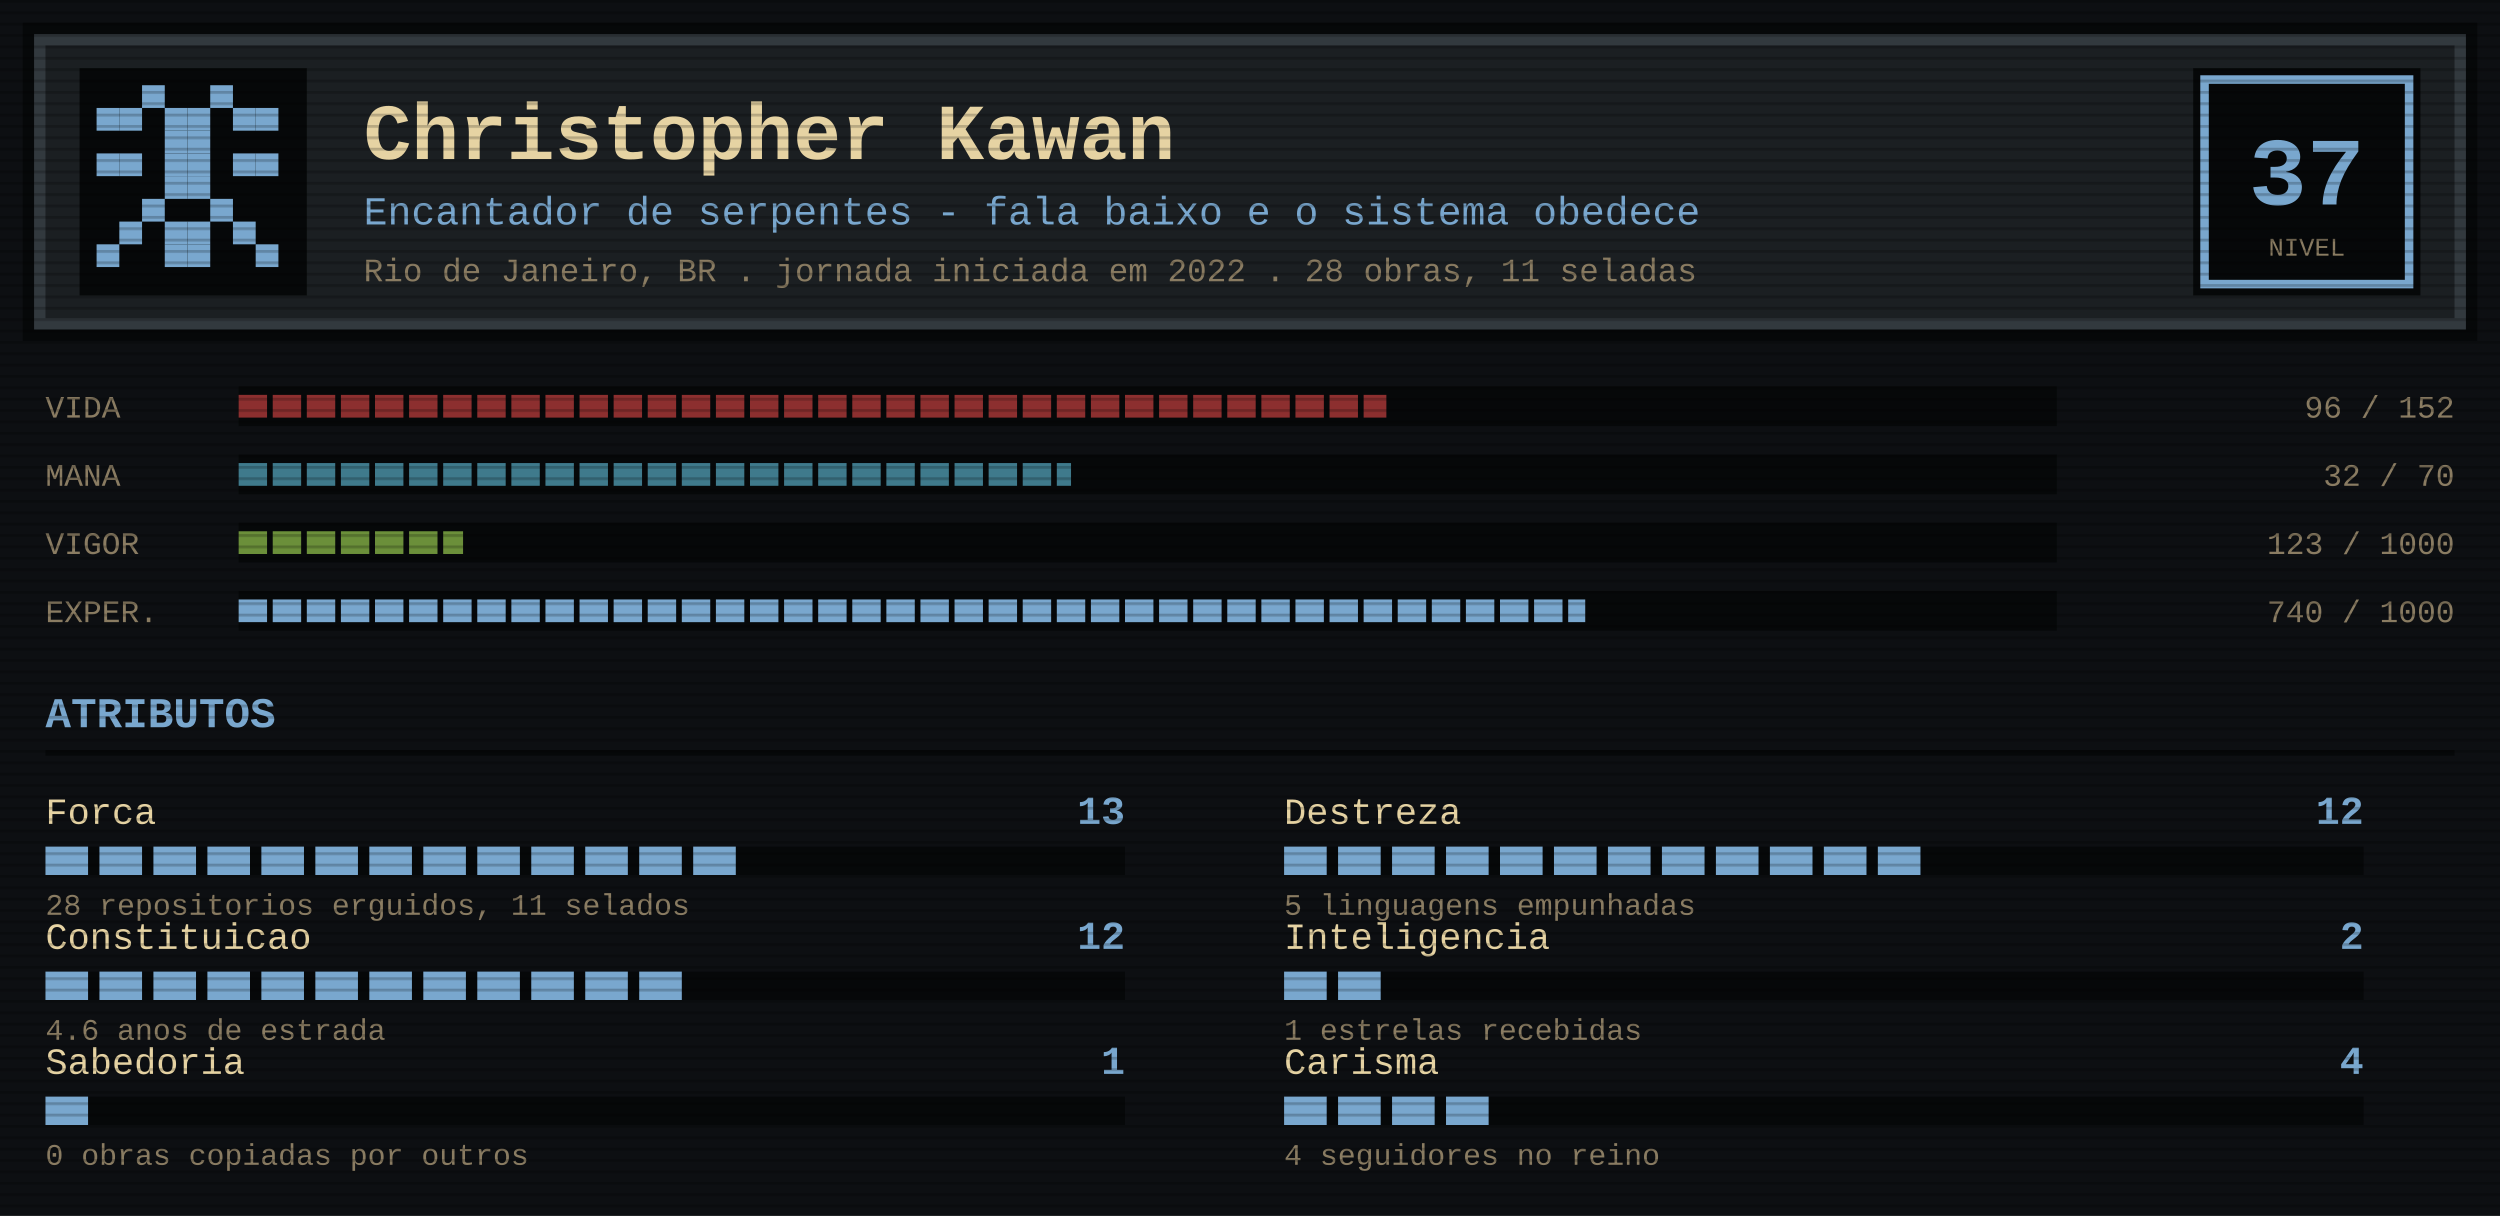
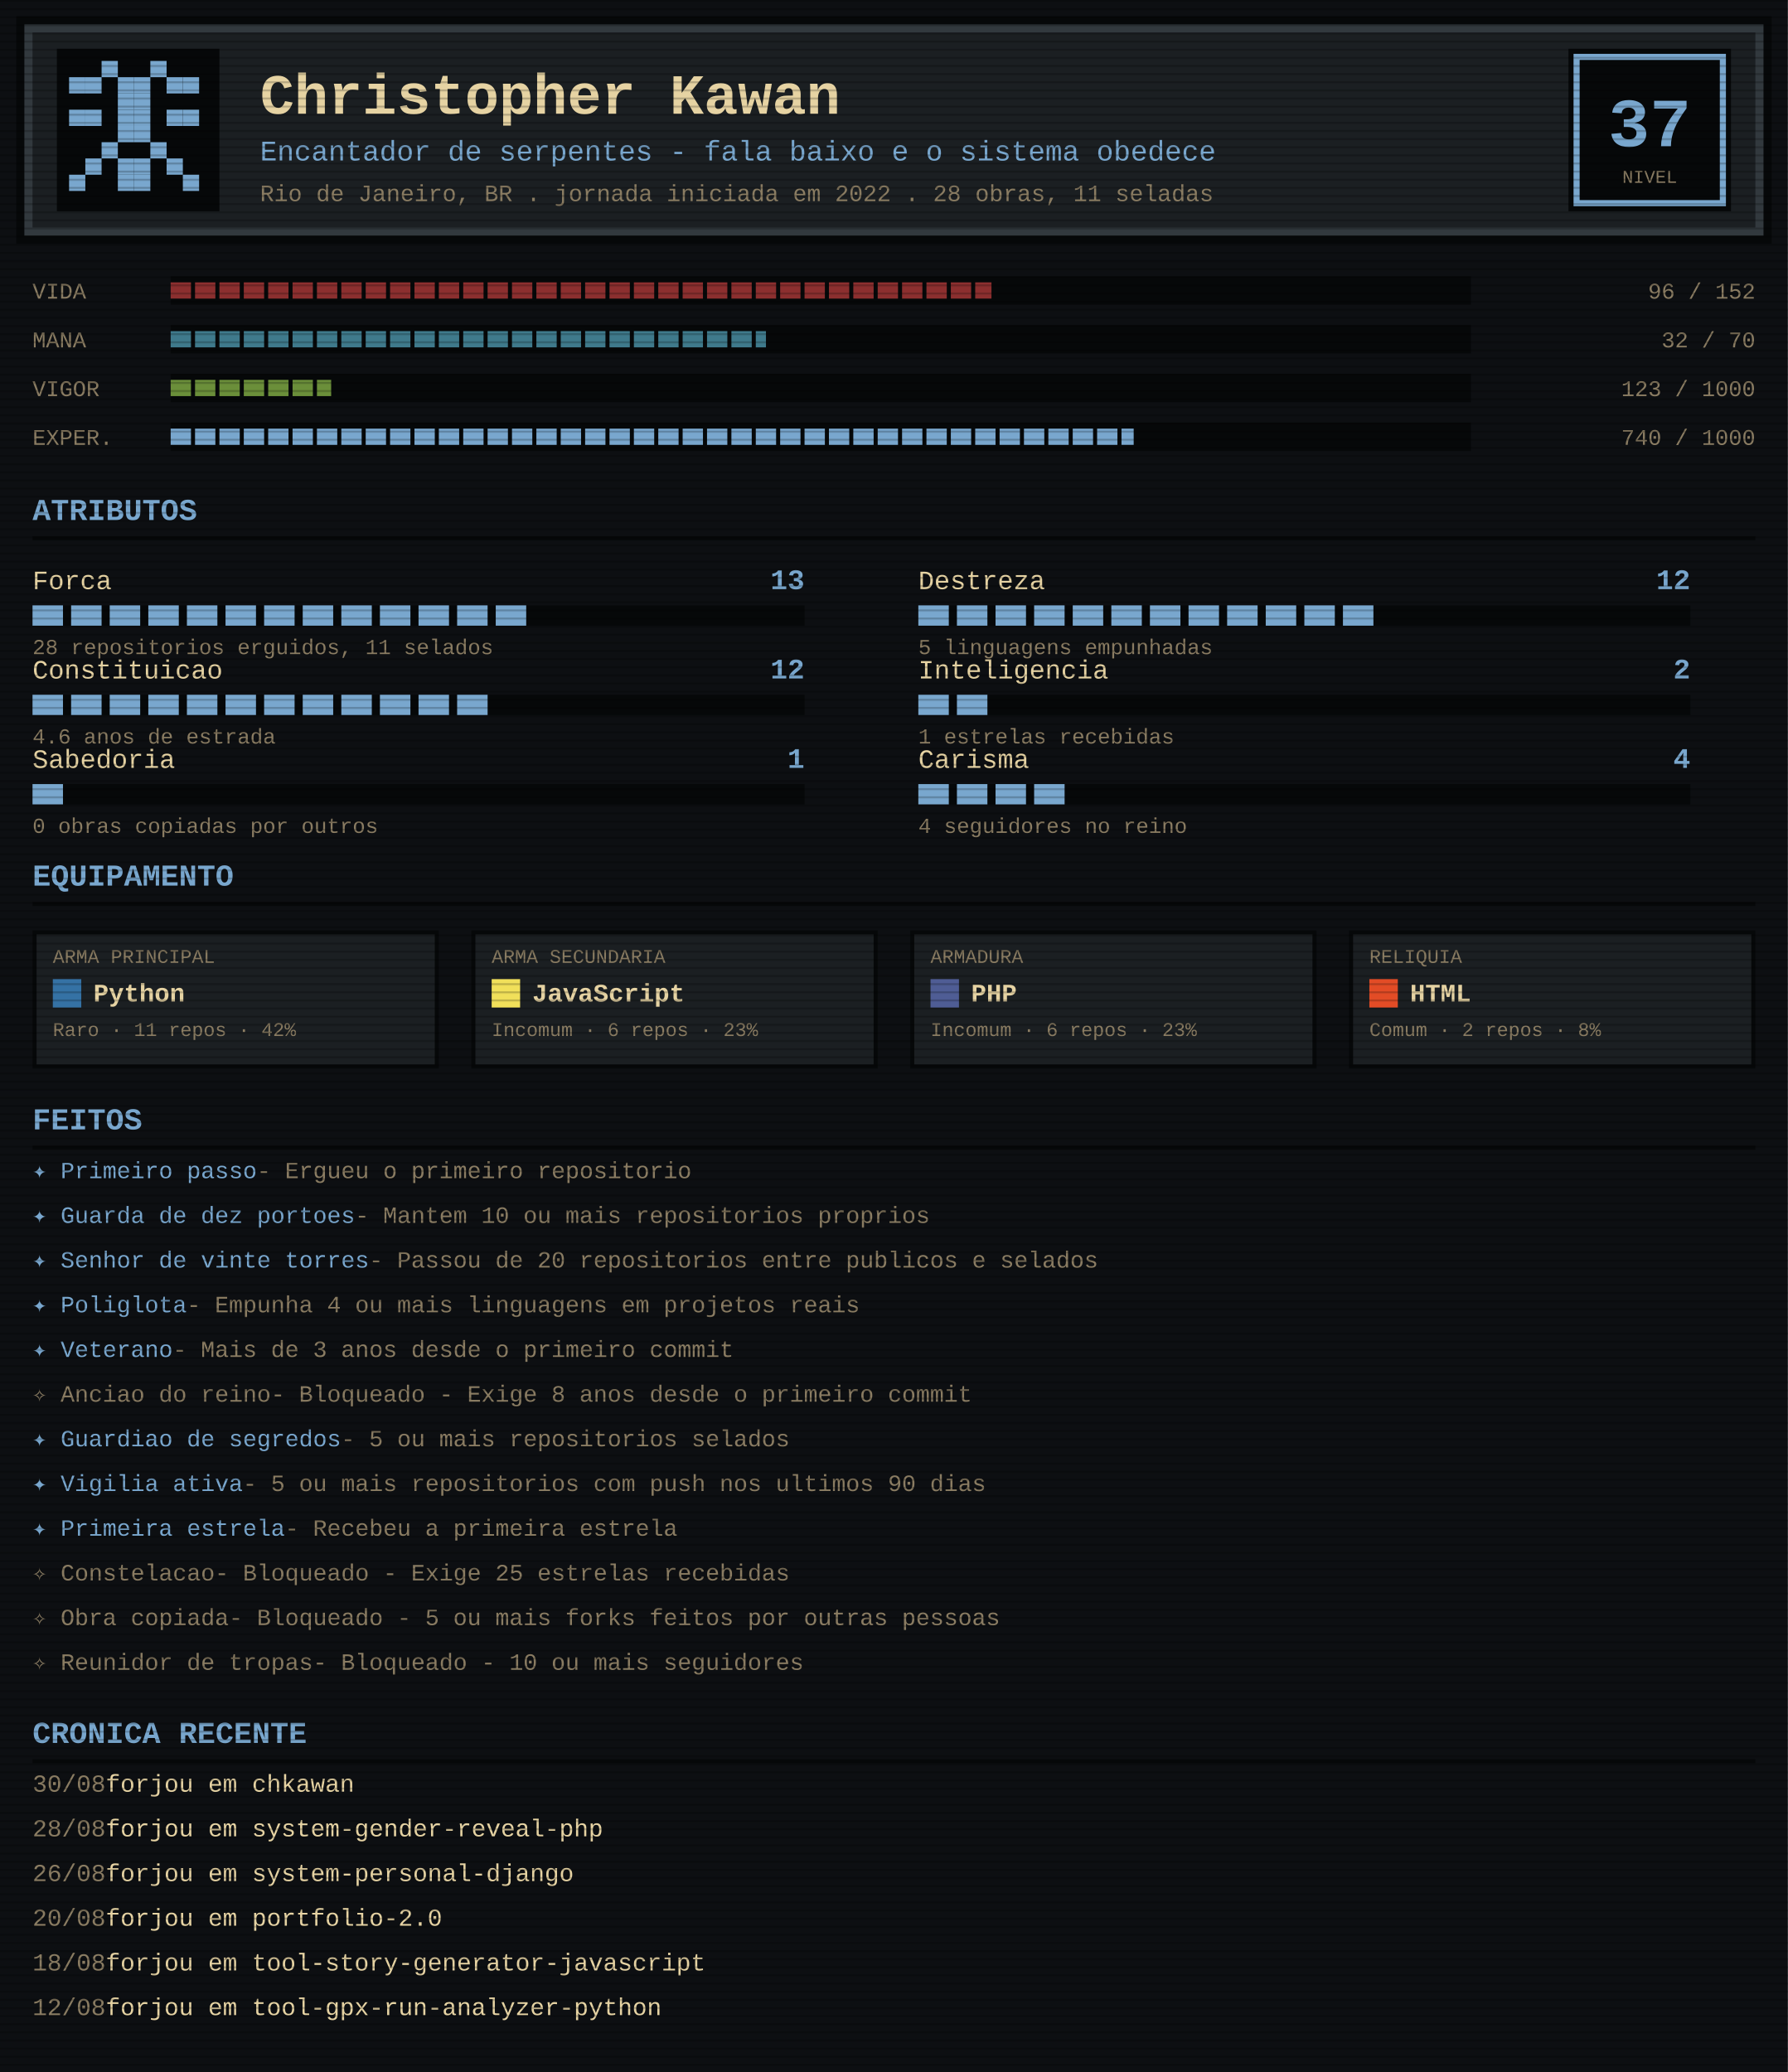
- <svg xmlns="http://www.w3.org/2000/svg" width="880" height="428" viewBox="0 0 880 428" font-family="'Courier New',ui-monospace,monospace">
+ <svg xmlns="http://www.w3.org/2000/svg" width="880" height="1020" viewBox="0 0 880 1020" font-family="'Courier New',ui-monospace,monospace">
  <defs>
    <clipPath id="cVida">
      <rect x="84" y="136" width="404" height="14" />
    </clipPath>
    <clipPath id="cMana">
      <rect x="84" y="160" width="293" height="14" />
    </clipPath>
    <clipPath id="cVigor">
      <rect x="84" y="184" width="79" height="14" />
    </clipPath>
    <clipPath id="cExp">
      <rect x="84" y="208" width="474" height="14" />
    </clipPath>
    <clipPath id="pA">
      <rect x="16" y="298" width="247" height="10" />
    </clipPath>
    <clipPath id="pB">
      <rect x="452" y="298" width="228" height="10" />
    </clipPath>
    <clipPath id="pC">
      <rect x="16" y="342" width="228" height="10" />
    </clipPath>
    <clipPath id="pD">
      <rect x="452" y="342" width="38" height="10" />
    </clipPath>
    <clipPath id="pE">
      <rect x="16" y="386" width="19" height="10" />
    </clipPath>
    <clipPath id="pF">
      <rect x="452" y="386" width="76" height="10" />
    </clipPath>
    <pattern id="scan" width="4" height="4" patternUnits="userSpaceOnUse">
      <rect width="4" height="1" fill="#000" opacity="0.2" />
    </pattern>
  </defs>
-   <rect width="880" height="428" fill="#0d0f12" />
+   <rect width="880" height="1020" fill="#0d0f12" />
  <rect x="8" y="8" width="864" height="112" fill="#060809" />
  <rect x="12" y="12" width="856" height="104" fill="#32393e" />
  <rect x="16" y="16" width="848" height="96" fill="#1b1f22" />
  <rect x="28" y="24" width="80" height="80" fill="#060809" />
  <g>
    <rect x="50" y="30" width="8" height="8" fill="#79a7ce" />
    <rect x="74" y="30" width="8" height="8" fill="#79a7ce" />
    <rect x="34" y="38" width="8" height="8" fill="#79a7ce" />
    <rect x="90" y="38" width="8" height="8" fill="#79a7ce" />
    <rect x="42" y="38" width="8" height="8" fill="#79a7ce" />
    <rect x="82" y="38" width="8" height="8" fill="#79a7ce" />
    <rect x="58" y="38" width="8" height="8" fill="#79a7ce" />
    <rect x="66" y="38" width="8" height="8" fill="#79a7ce" />
    <rect x="58" y="46" width="8" height="8" fill="#79a7ce" />
    <rect x="66" y="46" width="8" height="8" fill="#79a7ce" />
    <rect x="34" y="54" width="8" height="8" fill="#79a7ce" />
    <rect x="90" y="54" width="8" height="8" fill="#79a7ce" />
    <rect x="42" y="54" width="8" height="8" fill="#79a7ce" />
    <rect x="82" y="54" width="8" height="8" fill="#79a7ce" />
    <rect x="58" y="54" width="8" height="8" fill="#79a7ce" />
    <rect x="66" y="54" width="8" height="8" fill="#79a7ce" />
    <rect x="58" y="62" width="8" height="8" fill="#79a7ce" />
    <rect x="66" y="62" width="8" height="8" fill="#79a7ce" />
    <rect x="50" y="70" width="8" height="8" fill="#79a7ce" />
    <rect x="74" y="70" width="8" height="8" fill="#79a7ce" />
    <rect x="42" y="78" width="8" height="8" fill="#79a7ce" />
    <rect x="82" y="78" width="8" height="8" fill="#79a7ce" />
    <rect x="58" y="78" width="8" height="8" fill="#79a7ce" />
    <rect x="66" y="78" width="8" height="8" fill="#79a7ce" />
    <rect x="34" y="86" width="8" height="8" fill="#79a7ce" />
    <rect x="90" y="86" width="8" height="8" fill="#79a7ce" />
    <rect x="58" y="86" width="8" height="8" fill="#79a7ce" />
    <rect x="66" y="86" width="8" height="8" fill="#79a7ce" />
  </g>
  <text x="128" y="56" font-size="28" font-weight="bold" fill="#e6d3a3">Christopher Kawan</text>
  <text x="128" y="79" font-size="14" fill="#79a7ce">Encantador de serpentes - fala baixo e o sistema obedece</text>
  <text x="128" y="99" font-size="11.5" fill="#8a7c62">Rio de Janeiro, BR . jornada iniciada em 2022 . 28 obras, 11 seladas</text>
  <rect x="772" y="24" width="80" height="80" fill="#060809" />
  <rect x="776" y="28" width="72" height="72" fill="none" stroke="#79a7ce" stroke-width="3" />
  <text x="812" y="72" font-size="34" font-weight="bold" text-anchor="middle" fill="#79a7ce">37</text>
  <text x="812" y="90" font-size="9" text-anchor="middle" fill="#8a7c62">NIVEL</text>
  <rect x="84" y="136" width="640" height="14" fill="#060809" />
  <rect x="84" y="160" width="640" height="14" fill="#060809" />
  <rect x="84" y="184" width="640" height="14" fill="#060809" />
  <rect x="84" y="208" width="640" height="14" fill="#060809" />
  <g clip-path="url(#cVida)">
    <rect x="84" y="139" width="10" height="8" fill="#8c2f2f" />
    <rect x="96" y="139" width="10" height="8" fill="#8c2f2f" />
    <rect x="108" y="139" width="10" height="8" fill="#8c2f2f" />
    <rect x="120" y="139" width="10" height="8" fill="#8c2f2f" />
    <rect x="132" y="139" width="10" height="8" fill="#8c2f2f" />
    <rect x="144" y="139" width="10" height="8" fill="#8c2f2f" />
    <rect x="156" y="139" width="10" height="8" fill="#8c2f2f" />
    <rect x="168" y="139" width="10" height="8" fill="#8c2f2f" />
    <rect x="180" y="139" width="10" height="8" fill="#8c2f2f" />
    <rect x="192" y="139" width="10" height="8" fill="#8c2f2f" />
    <rect x="204" y="139" width="10" height="8" fill="#8c2f2f" />
    <rect x="216" y="139" width="10" height="8" fill="#8c2f2f" />
    <rect x="228" y="139" width="10" height="8" fill="#8c2f2f" />
    <rect x="240" y="139" width="10" height="8" fill="#8c2f2f" />
    <rect x="252" y="139" width="10" height="8" fill="#8c2f2f" />
    <rect x="264" y="139" width="10" height="8" fill="#8c2f2f" />
    <rect x="276" y="139" width="10" height="8" fill="#8c2f2f" />
    <rect x="288" y="139" width="10" height="8" fill="#8c2f2f" />
    <rect x="300" y="139" width="10" height="8" fill="#8c2f2f" />
    <rect x="312" y="139" width="10" height="8" fill="#8c2f2f" />
    <rect x="324" y="139" width="10" height="8" fill="#8c2f2f" />
    <rect x="336" y="139" width="10" height="8" fill="#8c2f2f" />
    <rect x="348" y="139" width="10" height="8" fill="#8c2f2f" />
    <rect x="360" y="139" width="10" height="8" fill="#8c2f2f" />
    <rect x="372" y="139" width="10" height="8" fill="#8c2f2f" />
    <rect x="384" y="139" width="10" height="8" fill="#8c2f2f" />
    <rect x="396" y="139" width="10" height="8" fill="#8c2f2f" />
    <rect x="408" y="139" width="10" height="8" fill="#8c2f2f" />
    <rect x="420" y="139" width="10" height="8" fill="#8c2f2f" />
    <rect x="432" y="139" width="10" height="8" fill="#8c2f2f" />
    <rect x="444" y="139" width="10" height="8" fill="#8c2f2f" />
    <rect x="456" y="139" width="10" height="8" fill="#8c2f2f" />
    <rect x="468" y="139" width="10" height="8" fill="#8c2f2f" />
    <rect x="480" y="139" width="10" height="8" fill="#8c2f2f" />
    <rect x="492" y="139" width="10" height="8" fill="#8c2f2f" />
    <rect x="504" y="139" width="10" height="8" fill="#8c2f2f" />
    <rect x="516" y="139" width="10" height="8" fill="#8c2f2f" />
    <rect x="528" y="139" width="10" height="8" fill="#8c2f2f" />
    <rect x="540" y="139" width="10" height="8" fill="#8c2f2f" />
    <rect x="552" y="139" width="10" height="8" fill="#8c2f2f" />
    <rect x="564" y="139" width="10" height="8" fill="#8c2f2f" />
    <rect x="576" y="139" width="10" height="8" fill="#8c2f2f" />
    <rect x="588" y="139" width="10" height="8" fill="#8c2f2f" />
    <rect x="600" y="139" width="10" height="8" fill="#8c2f2f" />
    <rect x="612" y="139" width="10" height="8" fill="#8c2f2f" />
    <rect x="624" y="139" width="10" height="8" fill="#8c2f2f" />
    <rect x="636" y="139" width="10" height="8" fill="#8c2f2f" />
    <rect x="648" y="139" width="10" height="8" fill="#8c2f2f" />
    <rect x="660" y="139" width="10" height="8" fill="#8c2f2f" />
    <rect x="672" y="139" width="10" height="8" fill="#8c2f2f" />
    <rect x="684" y="139" width="10" height="8" fill="#8c2f2f" />
    <rect x="696" y="139" width="10" height="8" fill="#8c2f2f" />
    <rect x="708" y="139" width="10" height="8" fill="#8c2f2f" />
  </g>
  <g clip-path="url(#cMana)">
    <rect x="84" y="163" width="10" height="8" fill="#3f7a8c" />
    <rect x="96" y="163" width="10" height="8" fill="#3f7a8c" />
    <rect x="108" y="163" width="10" height="8" fill="#3f7a8c" />
    <rect x="120" y="163" width="10" height="8" fill="#3f7a8c" />
    <rect x="132" y="163" width="10" height="8" fill="#3f7a8c" />
    <rect x="144" y="163" width="10" height="8" fill="#3f7a8c" />
    <rect x="156" y="163" width="10" height="8" fill="#3f7a8c" />
    <rect x="168" y="163" width="10" height="8" fill="#3f7a8c" />
    <rect x="180" y="163" width="10" height="8" fill="#3f7a8c" />
    <rect x="192" y="163" width="10" height="8" fill="#3f7a8c" />
    <rect x="204" y="163" width="10" height="8" fill="#3f7a8c" />
    <rect x="216" y="163" width="10" height="8" fill="#3f7a8c" />
    <rect x="228" y="163" width="10" height="8" fill="#3f7a8c" />
    <rect x="240" y="163" width="10" height="8" fill="#3f7a8c" />
    <rect x="252" y="163" width="10" height="8" fill="#3f7a8c" />
    <rect x="264" y="163" width="10" height="8" fill="#3f7a8c" />
    <rect x="276" y="163" width="10" height="8" fill="#3f7a8c" />
    <rect x="288" y="163" width="10" height="8" fill="#3f7a8c" />
    <rect x="300" y="163" width="10" height="8" fill="#3f7a8c" />
    <rect x="312" y="163" width="10" height="8" fill="#3f7a8c" />
    <rect x="324" y="163" width="10" height="8" fill="#3f7a8c" />
    <rect x="336" y="163" width="10" height="8" fill="#3f7a8c" />
    <rect x="348" y="163" width="10" height="8" fill="#3f7a8c" />
    <rect x="360" y="163" width="10" height="8" fill="#3f7a8c" />
    <rect x="372" y="163" width="10" height="8" fill="#3f7a8c" />
    <rect x="384" y="163" width="10" height="8" fill="#3f7a8c" />
    <rect x="396" y="163" width="10" height="8" fill="#3f7a8c" />
    <rect x="408" y="163" width="10" height="8" fill="#3f7a8c" />
    <rect x="420" y="163" width="10" height="8" fill="#3f7a8c" />
    <rect x="432" y="163" width="10" height="8" fill="#3f7a8c" />
    <rect x="444" y="163" width="10" height="8" fill="#3f7a8c" />
    <rect x="456" y="163" width="10" height="8" fill="#3f7a8c" />
    <rect x="468" y="163" width="10" height="8" fill="#3f7a8c" />
    <rect x="480" y="163" width="10" height="8" fill="#3f7a8c" />
    <rect x="492" y="163" width="10" height="8" fill="#3f7a8c" />
    <rect x="504" y="163" width="10" height="8" fill="#3f7a8c" />
    <rect x="516" y="163" width="10" height="8" fill="#3f7a8c" />
    <rect x="528" y="163" width="10" height="8" fill="#3f7a8c" />
    <rect x="540" y="163" width="10" height="8" fill="#3f7a8c" />
    <rect x="552" y="163" width="10" height="8" fill="#3f7a8c" />
    <rect x="564" y="163" width="10" height="8" fill="#3f7a8c" />
    <rect x="576" y="163" width="10" height="8" fill="#3f7a8c" />
    <rect x="588" y="163" width="10" height="8" fill="#3f7a8c" />
    <rect x="600" y="163" width="10" height="8" fill="#3f7a8c" />
    <rect x="612" y="163" width="10" height="8" fill="#3f7a8c" />
    <rect x="624" y="163" width="10" height="8" fill="#3f7a8c" />
    <rect x="636" y="163" width="10" height="8" fill="#3f7a8c" />
    <rect x="648" y="163" width="10" height="8" fill="#3f7a8c" />
    <rect x="660" y="163" width="10" height="8" fill="#3f7a8c" />
    <rect x="672" y="163" width="10" height="8" fill="#3f7a8c" />
    <rect x="684" y="163" width="10" height="8" fill="#3f7a8c" />
    <rect x="696" y="163" width="10" height="8" fill="#3f7a8c" />
    <rect x="708" y="163" width="10" height="8" fill="#3f7a8c" />
  </g>
  <g clip-path="url(#cVigor)">
    <rect x="84" y="187" width="10" height="8" fill="#6b8f3a" />
    <rect x="96" y="187" width="10" height="8" fill="#6b8f3a" />
    <rect x="108" y="187" width="10" height="8" fill="#6b8f3a" />
    <rect x="120" y="187" width="10" height="8" fill="#6b8f3a" />
    <rect x="132" y="187" width="10" height="8" fill="#6b8f3a" />
    <rect x="144" y="187" width="10" height="8" fill="#6b8f3a" />
    <rect x="156" y="187" width="10" height="8" fill="#6b8f3a" />
    <rect x="168" y="187" width="10" height="8" fill="#6b8f3a" />
    <rect x="180" y="187" width="10" height="8" fill="#6b8f3a" />
    <rect x="192" y="187" width="10" height="8" fill="#6b8f3a" />
    <rect x="204" y="187" width="10" height="8" fill="#6b8f3a" />
    <rect x="216" y="187" width="10" height="8" fill="#6b8f3a" />
    <rect x="228" y="187" width="10" height="8" fill="#6b8f3a" />
    <rect x="240" y="187" width="10" height="8" fill="#6b8f3a" />
    <rect x="252" y="187" width="10" height="8" fill="#6b8f3a" />
    <rect x="264" y="187" width="10" height="8" fill="#6b8f3a" />
    <rect x="276" y="187" width="10" height="8" fill="#6b8f3a" />
    <rect x="288" y="187" width="10" height="8" fill="#6b8f3a" />
    <rect x="300" y="187" width="10" height="8" fill="#6b8f3a" />
    <rect x="312" y="187" width="10" height="8" fill="#6b8f3a" />
    <rect x="324" y="187" width="10" height="8" fill="#6b8f3a" />
    <rect x="336" y="187" width="10" height="8" fill="#6b8f3a" />
    <rect x="348" y="187" width="10" height="8" fill="#6b8f3a" />
    <rect x="360" y="187" width="10" height="8" fill="#6b8f3a" />
    <rect x="372" y="187" width="10" height="8" fill="#6b8f3a" />
    <rect x="384" y="187" width="10" height="8" fill="#6b8f3a" />
    <rect x="396" y="187" width="10" height="8" fill="#6b8f3a" />
    <rect x="408" y="187" width="10" height="8" fill="#6b8f3a" />
    <rect x="420" y="187" width="10" height="8" fill="#6b8f3a" />
    <rect x="432" y="187" width="10" height="8" fill="#6b8f3a" />
    <rect x="444" y="187" width="10" height="8" fill="#6b8f3a" />
    <rect x="456" y="187" width="10" height="8" fill="#6b8f3a" />
    <rect x="468" y="187" width="10" height="8" fill="#6b8f3a" />
    <rect x="480" y="187" width="10" height="8" fill="#6b8f3a" />
    <rect x="492" y="187" width="10" height="8" fill="#6b8f3a" />
    <rect x="504" y="187" width="10" height="8" fill="#6b8f3a" />
    <rect x="516" y="187" width="10" height="8" fill="#6b8f3a" />
    <rect x="528" y="187" width="10" height="8" fill="#6b8f3a" />
    <rect x="540" y="187" width="10" height="8" fill="#6b8f3a" />
    <rect x="552" y="187" width="10" height="8" fill="#6b8f3a" />
    <rect x="564" y="187" width="10" height="8" fill="#6b8f3a" />
    <rect x="576" y="187" width="10" height="8" fill="#6b8f3a" />
    <rect x="588" y="187" width="10" height="8" fill="#6b8f3a" />
    <rect x="600" y="187" width="10" height="8" fill="#6b8f3a" />
    <rect x="612" y="187" width="10" height="8" fill="#6b8f3a" />
    <rect x="624" y="187" width="10" height="8" fill="#6b8f3a" />
    <rect x="636" y="187" width="10" height="8" fill="#6b8f3a" />
    <rect x="648" y="187" width="10" height="8" fill="#6b8f3a" />
    <rect x="660" y="187" width="10" height="8" fill="#6b8f3a" />
    <rect x="672" y="187" width="10" height="8" fill="#6b8f3a" />
    <rect x="684" y="187" width="10" height="8" fill="#6b8f3a" />
    <rect x="696" y="187" width="10" height="8" fill="#6b8f3a" />
    <rect x="708" y="187" width="10" height="8" fill="#6b8f3a" />
  </g>
  <g clip-path="url(#cExp)">
    <rect x="84" y="211" width="10" height="8" fill="#79a7ce" />
    <rect x="96" y="211" width="10" height="8" fill="#79a7ce" />
    <rect x="108" y="211" width="10" height="8" fill="#79a7ce" />
    <rect x="120" y="211" width="10" height="8" fill="#79a7ce" />
    <rect x="132" y="211" width="10" height="8" fill="#79a7ce" />
    <rect x="144" y="211" width="10" height="8" fill="#79a7ce" />
    <rect x="156" y="211" width="10" height="8" fill="#79a7ce" />
    <rect x="168" y="211" width="10" height="8" fill="#79a7ce" />
    <rect x="180" y="211" width="10" height="8" fill="#79a7ce" />
    <rect x="192" y="211" width="10" height="8" fill="#79a7ce" />
    <rect x="204" y="211" width="10" height="8" fill="#79a7ce" />
    <rect x="216" y="211" width="10" height="8" fill="#79a7ce" />
    <rect x="228" y="211" width="10" height="8" fill="#79a7ce" />
    <rect x="240" y="211" width="10" height="8" fill="#79a7ce" />
    <rect x="252" y="211" width="10" height="8" fill="#79a7ce" />
    <rect x="264" y="211" width="10" height="8" fill="#79a7ce" />
    <rect x="276" y="211" width="10" height="8" fill="#79a7ce" />
    <rect x="288" y="211" width="10" height="8" fill="#79a7ce" />
    <rect x="300" y="211" width="10" height="8" fill="#79a7ce" />
    <rect x="312" y="211" width="10" height="8" fill="#79a7ce" />
    <rect x="324" y="211" width="10" height="8" fill="#79a7ce" />
    <rect x="336" y="211" width="10" height="8" fill="#79a7ce" />
    <rect x="348" y="211" width="10" height="8" fill="#79a7ce" />
    <rect x="360" y="211" width="10" height="8" fill="#79a7ce" />
    <rect x="372" y="211" width="10" height="8" fill="#79a7ce" />
    <rect x="384" y="211" width="10" height="8" fill="#79a7ce" />
    <rect x="396" y="211" width="10" height="8" fill="#79a7ce" />
    <rect x="408" y="211" width="10" height="8" fill="#79a7ce" />
    <rect x="420" y="211" width="10" height="8" fill="#79a7ce" />
    <rect x="432" y="211" width="10" height="8" fill="#79a7ce" />
    <rect x="444" y="211" width="10" height="8" fill="#79a7ce" />
    <rect x="456" y="211" width="10" height="8" fill="#79a7ce" />
    <rect x="468" y="211" width="10" height="8" fill="#79a7ce" />
    <rect x="480" y="211" width="10" height="8" fill="#79a7ce" />
    <rect x="492" y="211" width="10" height="8" fill="#79a7ce" />
    <rect x="504" y="211" width="10" height="8" fill="#79a7ce" />
    <rect x="516" y="211" width="10" height="8" fill="#79a7ce" />
    <rect x="528" y="211" width="10" height="8" fill="#79a7ce" />
    <rect x="540" y="211" width="10" height="8" fill="#79a7ce" />
    <rect x="552" y="211" width="10" height="8" fill="#79a7ce" />
    <rect x="564" y="211" width="10" height="8" fill="#79a7ce" />
    <rect x="576" y="211" width="10" height="8" fill="#79a7ce" />
    <rect x="588" y="211" width="10" height="8" fill="#79a7ce" />
    <rect x="600" y="211" width="10" height="8" fill="#79a7ce" />
    <rect x="612" y="211" width="10" height="8" fill="#79a7ce" />
    <rect x="624" y="211" width="10" height="8" fill="#79a7ce" />
    <rect x="636" y="211" width="10" height="8" fill="#79a7ce" />
    <rect x="648" y="211" width="10" height="8" fill="#79a7ce" />
    <rect x="660" y="211" width="10" height="8" fill="#79a7ce" />
    <rect x="672" y="211" width="10" height="8" fill="#79a7ce" />
    <rect x="684" y="211" width="10" height="8" fill="#79a7ce" />
    <rect x="696" y="211" width="10" height="8" fill="#79a7ce" />
    <rect x="708" y="211" width="10" height="8" fill="#79a7ce" />
  </g>
  <text x="16" y="147" font-size="11" fill="#8a7c62">VIDA</text>
  <text x="16" y="171" font-size="11" fill="#8a7c62">MANA</text>
  <text x="16" y="195" font-size="11" fill="#8a7c62">VIGOR</text>
  <text x="16" y="219" font-size="11" fill="#8a7c62">EXPER.</text>
  <text x="864" y="147" font-size="11" text-anchor="end" fill="#8a7c62">96 / 152</text>
  <text x="864" y="171" font-size="11" text-anchor="end" fill="#8a7c62">32 / 70</text>
  <text x="864" y="195" font-size="11" text-anchor="end" fill="#8a7c62">123 / 1000</text>
  <text x="864" y="219" font-size="11" text-anchor="end" fill="#8a7c62">740 / 1000</text>
  <text x="16" y="256" font-size="15" font-weight="bold" fill="#79a7ce">ATRIBUTOS</text>
  <rect x="16" y="264" width="848" height="2" fill="#060809" />
  <rect x="16" y="298" width="380" height="10" fill="#060809" />
  <g clip-path="url(#pA)">
    <rect x="16" y="298" width="15" height="10" fill="#79a7ce" />
    <rect x="35" y="298" width="15" height="10" fill="#79a7ce" />
    <rect x="54" y="298" width="15" height="10" fill="#79a7ce" />
    <rect x="73" y="298" width="15" height="10" fill="#79a7ce" />
    <rect x="92" y="298" width="15" height="10" fill="#79a7ce" />
    <rect x="111" y="298" width="15" height="10" fill="#79a7ce" />
    <rect x="130" y="298" width="15" height="10" fill="#79a7ce" />
    <rect x="149" y="298" width="15" height="10" fill="#79a7ce" />
    <rect x="168" y="298" width="15" height="10" fill="#79a7ce" />
    <rect x="187" y="298" width="15" height="10" fill="#79a7ce" />
    <rect x="206" y="298" width="15" height="10" fill="#79a7ce" />
    <rect x="225" y="298" width="15" height="10" fill="#79a7ce" />
    <rect x="244" y="298" width="15" height="10" fill="#79a7ce" />
    <rect x="263" y="298" width="15" height="10" fill="#79a7ce" />
    <rect x="282" y="298" width="15" height="10" fill="#79a7ce" />
    <rect x="301" y="298" width="15" height="10" fill="#79a7ce" />
    <rect x="320" y="298" width="15" height="10" fill="#79a7ce" />
    <rect x="339" y="298" width="15" height="10" fill="#79a7ce" />
    <rect x="358" y="298" width="15" height="10" fill="#79a7ce" />
    <rect x="377" y="298" width="15" height="10" fill="#79a7ce" />
  </g>
  <text x="16" y="290" font-size="13" fill="#e6d3a3">Forca</text>
  <text x="396" y="290" font-size="14" font-weight="bold" text-anchor="end" fill="#79a7ce">13</text>
  <text x="16" y="322" font-size="10.5" fill="#8a7c62">28 repositorios erguidos, 11 selados</text>
  <rect x="452" y="298" width="380" height="10" fill="#060809" />
  <g clip-path="url(#pB)">
    <rect x="452" y="298" width="15" height="10" fill="#79a7ce" />
    <rect x="471" y="298" width="15" height="10" fill="#79a7ce" />
    <rect x="490" y="298" width="15" height="10" fill="#79a7ce" />
    <rect x="509" y="298" width="15" height="10" fill="#79a7ce" />
    <rect x="528" y="298" width="15" height="10" fill="#79a7ce" />
    <rect x="547" y="298" width="15" height="10" fill="#79a7ce" />
    <rect x="566" y="298" width="15" height="10" fill="#79a7ce" />
    <rect x="585" y="298" width="15" height="10" fill="#79a7ce" />
    <rect x="604" y="298" width="15" height="10" fill="#79a7ce" />
    <rect x="623" y="298" width="15" height="10" fill="#79a7ce" />
    <rect x="642" y="298" width="15" height="10" fill="#79a7ce" />
    <rect x="661" y="298" width="15" height="10" fill="#79a7ce" />
    <rect x="680" y="298" width="15" height="10" fill="#79a7ce" />
    <rect x="699" y="298" width="15" height="10" fill="#79a7ce" />
    <rect x="718" y="298" width="15" height="10" fill="#79a7ce" />
    <rect x="737" y="298" width="15" height="10" fill="#79a7ce" />
    <rect x="756" y="298" width="15" height="10" fill="#79a7ce" />
    <rect x="775" y="298" width="15" height="10" fill="#79a7ce" />
    <rect x="794" y="298" width="15" height="10" fill="#79a7ce" />
    <rect x="813" y="298" width="15" height="10" fill="#79a7ce" />
  </g>
  <text x="452" y="290" font-size="13" fill="#e6d3a3">Destreza</text>
  <text x="832" y="290" font-size="14" font-weight="bold" text-anchor="end" fill="#79a7ce">12</text>
  <text x="452" y="322" font-size="10.5" fill="#8a7c62">5 linguagens empunhadas</text>
  <rect x="16" y="342" width="380" height="10" fill="#060809" />
  <g clip-path="url(#pC)">
    <rect x="16" y="342" width="15" height="10" fill="#79a7ce" />
    <rect x="35" y="342" width="15" height="10" fill="#79a7ce" />
    <rect x="54" y="342" width="15" height="10" fill="#79a7ce" />
    <rect x="73" y="342" width="15" height="10" fill="#79a7ce" />
    <rect x="92" y="342" width="15" height="10" fill="#79a7ce" />
    <rect x="111" y="342" width="15" height="10" fill="#79a7ce" />
    <rect x="130" y="342" width="15" height="10" fill="#79a7ce" />
    <rect x="149" y="342" width="15" height="10" fill="#79a7ce" />
    <rect x="168" y="342" width="15" height="10" fill="#79a7ce" />
    <rect x="187" y="342" width="15" height="10" fill="#79a7ce" />
    <rect x="206" y="342" width="15" height="10" fill="#79a7ce" />
    <rect x="225" y="342" width="15" height="10" fill="#79a7ce" />
    <rect x="244" y="342" width="15" height="10" fill="#79a7ce" />
    <rect x="263" y="342" width="15" height="10" fill="#79a7ce" />
    <rect x="282" y="342" width="15" height="10" fill="#79a7ce" />
    <rect x="301" y="342" width="15" height="10" fill="#79a7ce" />
    <rect x="320" y="342" width="15" height="10" fill="#79a7ce" />
    <rect x="339" y="342" width="15" height="10" fill="#79a7ce" />
    <rect x="358" y="342" width="15" height="10" fill="#79a7ce" />
    <rect x="377" y="342" width="15" height="10" fill="#79a7ce" />
  </g>
  <text x="16" y="334" font-size="13" fill="#e6d3a3">Constituicao</text>
  <text x="396" y="334" font-size="14" font-weight="bold" text-anchor="end" fill="#79a7ce">12</text>
  <text x="16" y="366" font-size="10.5" fill="#8a7c62">4.6 anos de estrada</text>
  <rect x="452" y="342" width="380" height="10" fill="#060809" />
  <g clip-path="url(#pD)">
    <rect x="452" y="342" width="15" height="10" fill="#79a7ce" />
    <rect x="471" y="342" width="15" height="10" fill="#79a7ce" />
    <rect x="490" y="342" width="15" height="10" fill="#79a7ce" />
    <rect x="509" y="342" width="15" height="10" fill="#79a7ce" />
    <rect x="528" y="342" width="15" height="10" fill="#79a7ce" />
    <rect x="547" y="342" width="15" height="10" fill="#79a7ce" />
    <rect x="566" y="342" width="15" height="10" fill="#79a7ce" />
    <rect x="585" y="342" width="15" height="10" fill="#79a7ce" />
    <rect x="604" y="342" width="15" height="10" fill="#79a7ce" />
    <rect x="623" y="342" width="15" height="10" fill="#79a7ce" />
    <rect x="642" y="342" width="15" height="10" fill="#79a7ce" />
    <rect x="661" y="342" width="15" height="10" fill="#79a7ce" />
    <rect x="680" y="342" width="15" height="10" fill="#79a7ce" />
    <rect x="699" y="342" width="15" height="10" fill="#79a7ce" />
    <rect x="718" y="342" width="15" height="10" fill="#79a7ce" />
    <rect x="737" y="342" width="15" height="10" fill="#79a7ce" />
    <rect x="756" y="342" width="15" height="10" fill="#79a7ce" />
    <rect x="775" y="342" width="15" height="10" fill="#79a7ce" />
    <rect x="794" y="342" width="15" height="10" fill="#79a7ce" />
    <rect x="813" y="342" width="15" height="10" fill="#79a7ce" />
  </g>
  <text x="452" y="334" font-size="13" fill="#e6d3a3">Inteligencia</text>
  <text x="832" y="334" font-size="14" font-weight="bold" text-anchor="end" fill="#79a7ce">2</text>
  <text x="452" y="366" font-size="10.5" fill="#8a7c62">1 estrelas recebidas</text>
  <rect x="16" y="386" width="380" height="10" fill="#060809" />
  <g clip-path="url(#pE)">
    <rect x="16" y="386" width="15" height="10" fill="#79a7ce" />
    <rect x="35" y="386" width="15" height="10" fill="#79a7ce" />
    <rect x="54" y="386" width="15" height="10" fill="#79a7ce" />
    <rect x="73" y="386" width="15" height="10" fill="#79a7ce" />
    <rect x="92" y="386" width="15" height="10" fill="#79a7ce" />
    <rect x="111" y="386" width="15" height="10" fill="#79a7ce" />
    <rect x="130" y="386" width="15" height="10" fill="#79a7ce" />
    <rect x="149" y="386" width="15" height="10" fill="#79a7ce" />
    <rect x="168" y="386" width="15" height="10" fill="#79a7ce" />
    <rect x="187" y="386" width="15" height="10" fill="#79a7ce" />
    <rect x="206" y="386" width="15" height="10" fill="#79a7ce" />
    <rect x="225" y="386" width="15" height="10" fill="#79a7ce" />
    <rect x="244" y="386" width="15" height="10" fill="#79a7ce" />
    <rect x="263" y="386" width="15" height="10" fill="#79a7ce" />
    <rect x="282" y="386" width="15" height="10" fill="#79a7ce" />
    <rect x="301" y="386" width="15" height="10" fill="#79a7ce" />
    <rect x="320" y="386" width="15" height="10" fill="#79a7ce" />
    <rect x="339" y="386" width="15" height="10" fill="#79a7ce" />
    <rect x="358" y="386" width="15" height="10" fill="#79a7ce" />
    <rect x="377" y="386" width="15" height="10" fill="#79a7ce" />
  </g>
  <text x="16" y="378" font-size="13" fill="#e6d3a3">Sabedoria</text>
  <text x="396" y="378" font-size="14" font-weight="bold" text-anchor="end" fill="#79a7ce">1</text>
  <text x="16" y="410" font-size="10.5" fill="#8a7c62">0 obras copiadas por outros</text>
  <rect x="452" y="386" width="380" height="10" fill="#060809" />
  <g clip-path="url(#pF)">
    <rect x="452" y="386" width="15" height="10" fill="#79a7ce" />
    <rect x="471" y="386" width="15" height="10" fill="#79a7ce" />
    <rect x="490" y="386" width="15" height="10" fill="#79a7ce" />
    <rect x="509" y="386" width="15" height="10" fill="#79a7ce" />
    <rect x="528" y="386" width="15" height="10" fill="#79a7ce" />
    <rect x="547" y="386" width="15" height="10" fill="#79a7ce" />
    <rect x="566" y="386" width="15" height="10" fill="#79a7ce" />
    <rect x="585" y="386" width="15" height="10" fill="#79a7ce" />
    <rect x="604" y="386" width="15" height="10" fill="#79a7ce" />
    <rect x="623" y="386" width="15" height="10" fill="#79a7ce" />
    <rect x="642" y="386" width="15" height="10" fill="#79a7ce" />
    <rect x="661" y="386" width="15" height="10" fill="#79a7ce" />
    <rect x="680" y="386" width="15" height="10" fill="#79a7ce" />
    <rect x="699" y="386" width="15" height="10" fill="#79a7ce" />
    <rect x="718" y="386" width="15" height="10" fill="#79a7ce" />
    <rect x="737" y="386" width="15" height="10" fill="#79a7ce" />
    <rect x="756" y="386" width="15" height="10" fill="#79a7ce" />
    <rect x="775" y="386" width="15" height="10" fill="#79a7ce" />
    <rect x="794" y="386" width="15" height="10" fill="#79a7ce" />
    <rect x="813" y="386" width="15" height="10" fill="#79a7ce" />
  </g>
  <text x="452" y="378" font-size="13" fill="#e6d3a3">Carisma</text>
  <text x="832" y="378" font-size="14" font-weight="bold" text-anchor="end" fill="#79a7ce">4</text>
  <text x="452" y="410" font-size="10.5" fill="#8a7c62">4 seguidores no reino</text>
-   <rect width="880" height="428" fill="url(#scan)" />
+   <text x="16" y="436" font-size="15" font-weight="bold" fill="#79a7ce">EQUIPAMENTO</text>
+   <rect x="16" y="444" width="848" height="2" fill="#060809" />
+   <rect x="16" y="458" width="200" height="68" fill="#060809" />
+   <rect x="18" y="460" width="196" height="64" fill="#1b1f22" />
+   <text x="26" y="474" font-size="9.5" fill="#8a7c62">ARMA PRINCIPAL</text>
+   <rect x="26" y="482" width="14" height="14" fill="#3572A5" />
+   <text x="46" y="493" font-size="12.5" font-weight="bold" fill="#e6d3a3">Python</text>
+   <text x="26" y="510" font-size="9.5" fill="#8a7c62">Raro · 11 repos · 42%</text>
+   <rect x="232" y="458" width="200" height="68" fill="#060809" />
+   <rect x="234" y="460" width="196" height="64" fill="#1b1f22" />
+   <text x="242" y="474" font-size="9.5" fill="#8a7c62">ARMA SECUNDARIA</text>
+   <rect x="242" y="482" width="14" height="14" fill="#f1e05a" />
+   <text x="262" y="493" font-size="12.5" font-weight="bold" fill="#e6d3a3">JavaScript</text>
+   <text x="242" y="510" font-size="9.5" fill="#8a7c62">Incomum · 6 repos · 23%</text>
+   <rect x="448" y="458" width="200" height="68" fill="#060809" />
+   <rect x="450" y="460" width="196" height="64" fill="#1b1f22" />
+   <text x="458" y="474" font-size="9.5" fill="#8a7c62">ARMADURA</text>
+   <rect x="458" y="482" width="14" height="14" fill="#4F5D95" />
+   <text x="478" y="493" font-size="12.5" font-weight="bold" fill="#e6d3a3">PHP</text>
+   <text x="458" y="510" font-size="9.5" fill="#8a7c62">Incomum · 6 repos · 23%</text>
+   <rect x="664" y="458" width="200" height="68" fill="#060809" />
+   <rect x="666" y="460" width="196" height="64" fill="#1b1f22" />
+   <text x="674" y="474" font-size="9.5" fill="#8a7c62">RELIQUIA</text>
+   <rect x="674" y="482" width="14" height="14" fill="#e34c26" />
+   <text x="694" y="493" font-size="12.5" font-weight="bold" fill="#e6d3a3">HTML</text>
+   <text x="674" y="510" font-size="9.5" fill="#8a7c62">Comum · 2 repos · 8%</text>
+   <text x="16" y="556" font-size="15" font-weight="bold" fill="#79a7ce">FEITOS</text>
+   <rect x="16" y="564" width="848" height="2" fill="#060809" />
+   <text x="16" y="580" font-size="11.5" fill="#79a7ce">✦ Primeiro passo<tspan fill="#8a7c62"> - Ergueu o primeiro repositorio</tspan>
+   </text>
+   <text x="16" y="602" font-size="11.5" fill="#79a7ce">✦ Guarda de dez portoes<tspan fill="#8a7c62"> - Mantem 10 ou mais repositorios proprios</tspan>
+   </text>
+   <text x="16" y="624" font-size="11.5" fill="#79a7ce">✦ Senhor de vinte torres<tspan fill="#8a7c62"> - Passou de 20 repositorios entre publicos e selados</tspan>
+   </text>
+   <text x="16" y="646" font-size="11.5" fill="#79a7ce">✦ Poliglota<tspan fill="#8a7c62"> - Empunha 4 ou mais linguagens em projetos reais</tspan>
+   </text>
+   <text x="16" y="668" font-size="11.5" fill="#79a7ce">✦ Veterano<tspan fill="#8a7c62"> - Mais de 3 anos desde o primeiro commit</tspan>
+   </text>
+   <text x="16" y="690" font-size="11.5" fill="#8a7c62">✧ Anciao do reino<tspan fill="#8a7c62"> - Bloqueado - Exige 8 anos desde o primeiro commit</tspan>
+   </text>
+   <text x="16" y="712" font-size="11.5" fill="#79a7ce">✦ Guardiao de segredos<tspan fill="#8a7c62"> - 5 ou mais repositorios selados</tspan>
+   </text>
+   <text x="16" y="734" font-size="11.5" fill="#79a7ce">✦ Vigilia ativa<tspan fill="#8a7c62"> - 5 ou mais repositorios com push nos ultimos 90 dias</tspan>
+   </text>
+   <text x="16" y="756" font-size="11.5" fill="#79a7ce">✦ Primeira estrela<tspan fill="#8a7c62"> - Recebeu a primeira estrela</tspan>
+   </text>
+   <text x="16" y="778" font-size="11.5" fill="#8a7c62">✧ Constelacao<tspan fill="#8a7c62"> - Bloqueado - Exige 25 estrelas recebidas</tspan>
+   </text>
+   <text x="16" y="800" font-size="11.5" fill="#8a7c62">✧ Obra copiada<tspan fill="#8a7c62"> - Bloqueado - 5 ou mais forks feitos por outras pessoas</tspan>
+   </text>
+   <text x="16" y="822" font-size="11.5" fill="#8a7c62">✧ Reunidor de tropas<tspan fill="#8a7c62"> - Bloqueado - 10 ou mais seguidores</tspan>
+   </text>
+   <text x="16" y="858" font-size="15" font-weight="bold" fill="#79a7ce">CRONICA RECENTE</text>
+   <rect x="16" y="866" width="848" height="2" fill="#060809" />
+   <text x="16" y="882" font-size="12" fill="#8a7c62">30/08<tspan fill="#e6d3a3"> forjou em chkawan</tspan>
+   </text>
+   <text x="16" y="904" font-size="12" fill="#8a7c62">28/08<tspan fill="#e6d3a3"> forjou em system-gender-reveal-php</tspan>
+   </text>
+   <text x="16" y="926" font-size="12" fill="#8a7c62">26/08<tspan fill="#e6d3a3"> forjou em system-personal-django</tspan>
+   </text>
+   <text x="16" y="948" font-size="12" fill="#8a7c62">20/08<tspan fill="#e6d3a3"> forjou em portfolio-2.0</tspan>
+   </text>
+   <text x="16" y="970" font-size="12" fill="#8a7c62">18/08<tspan fill="#e6d3a3"> forjou em tool-story-generator-javascript</tspan>
+   </text>
+   <text x="16" y="992" font-size="12" fill="#8a7c62">12/08<tspan fill="#e6d3a3"> forjou em tool-gpx-run-analyzer-python</tspan>
+   </text>
+   <rect width="880" height="1020" fill="url(#scan)" />
</svg>
